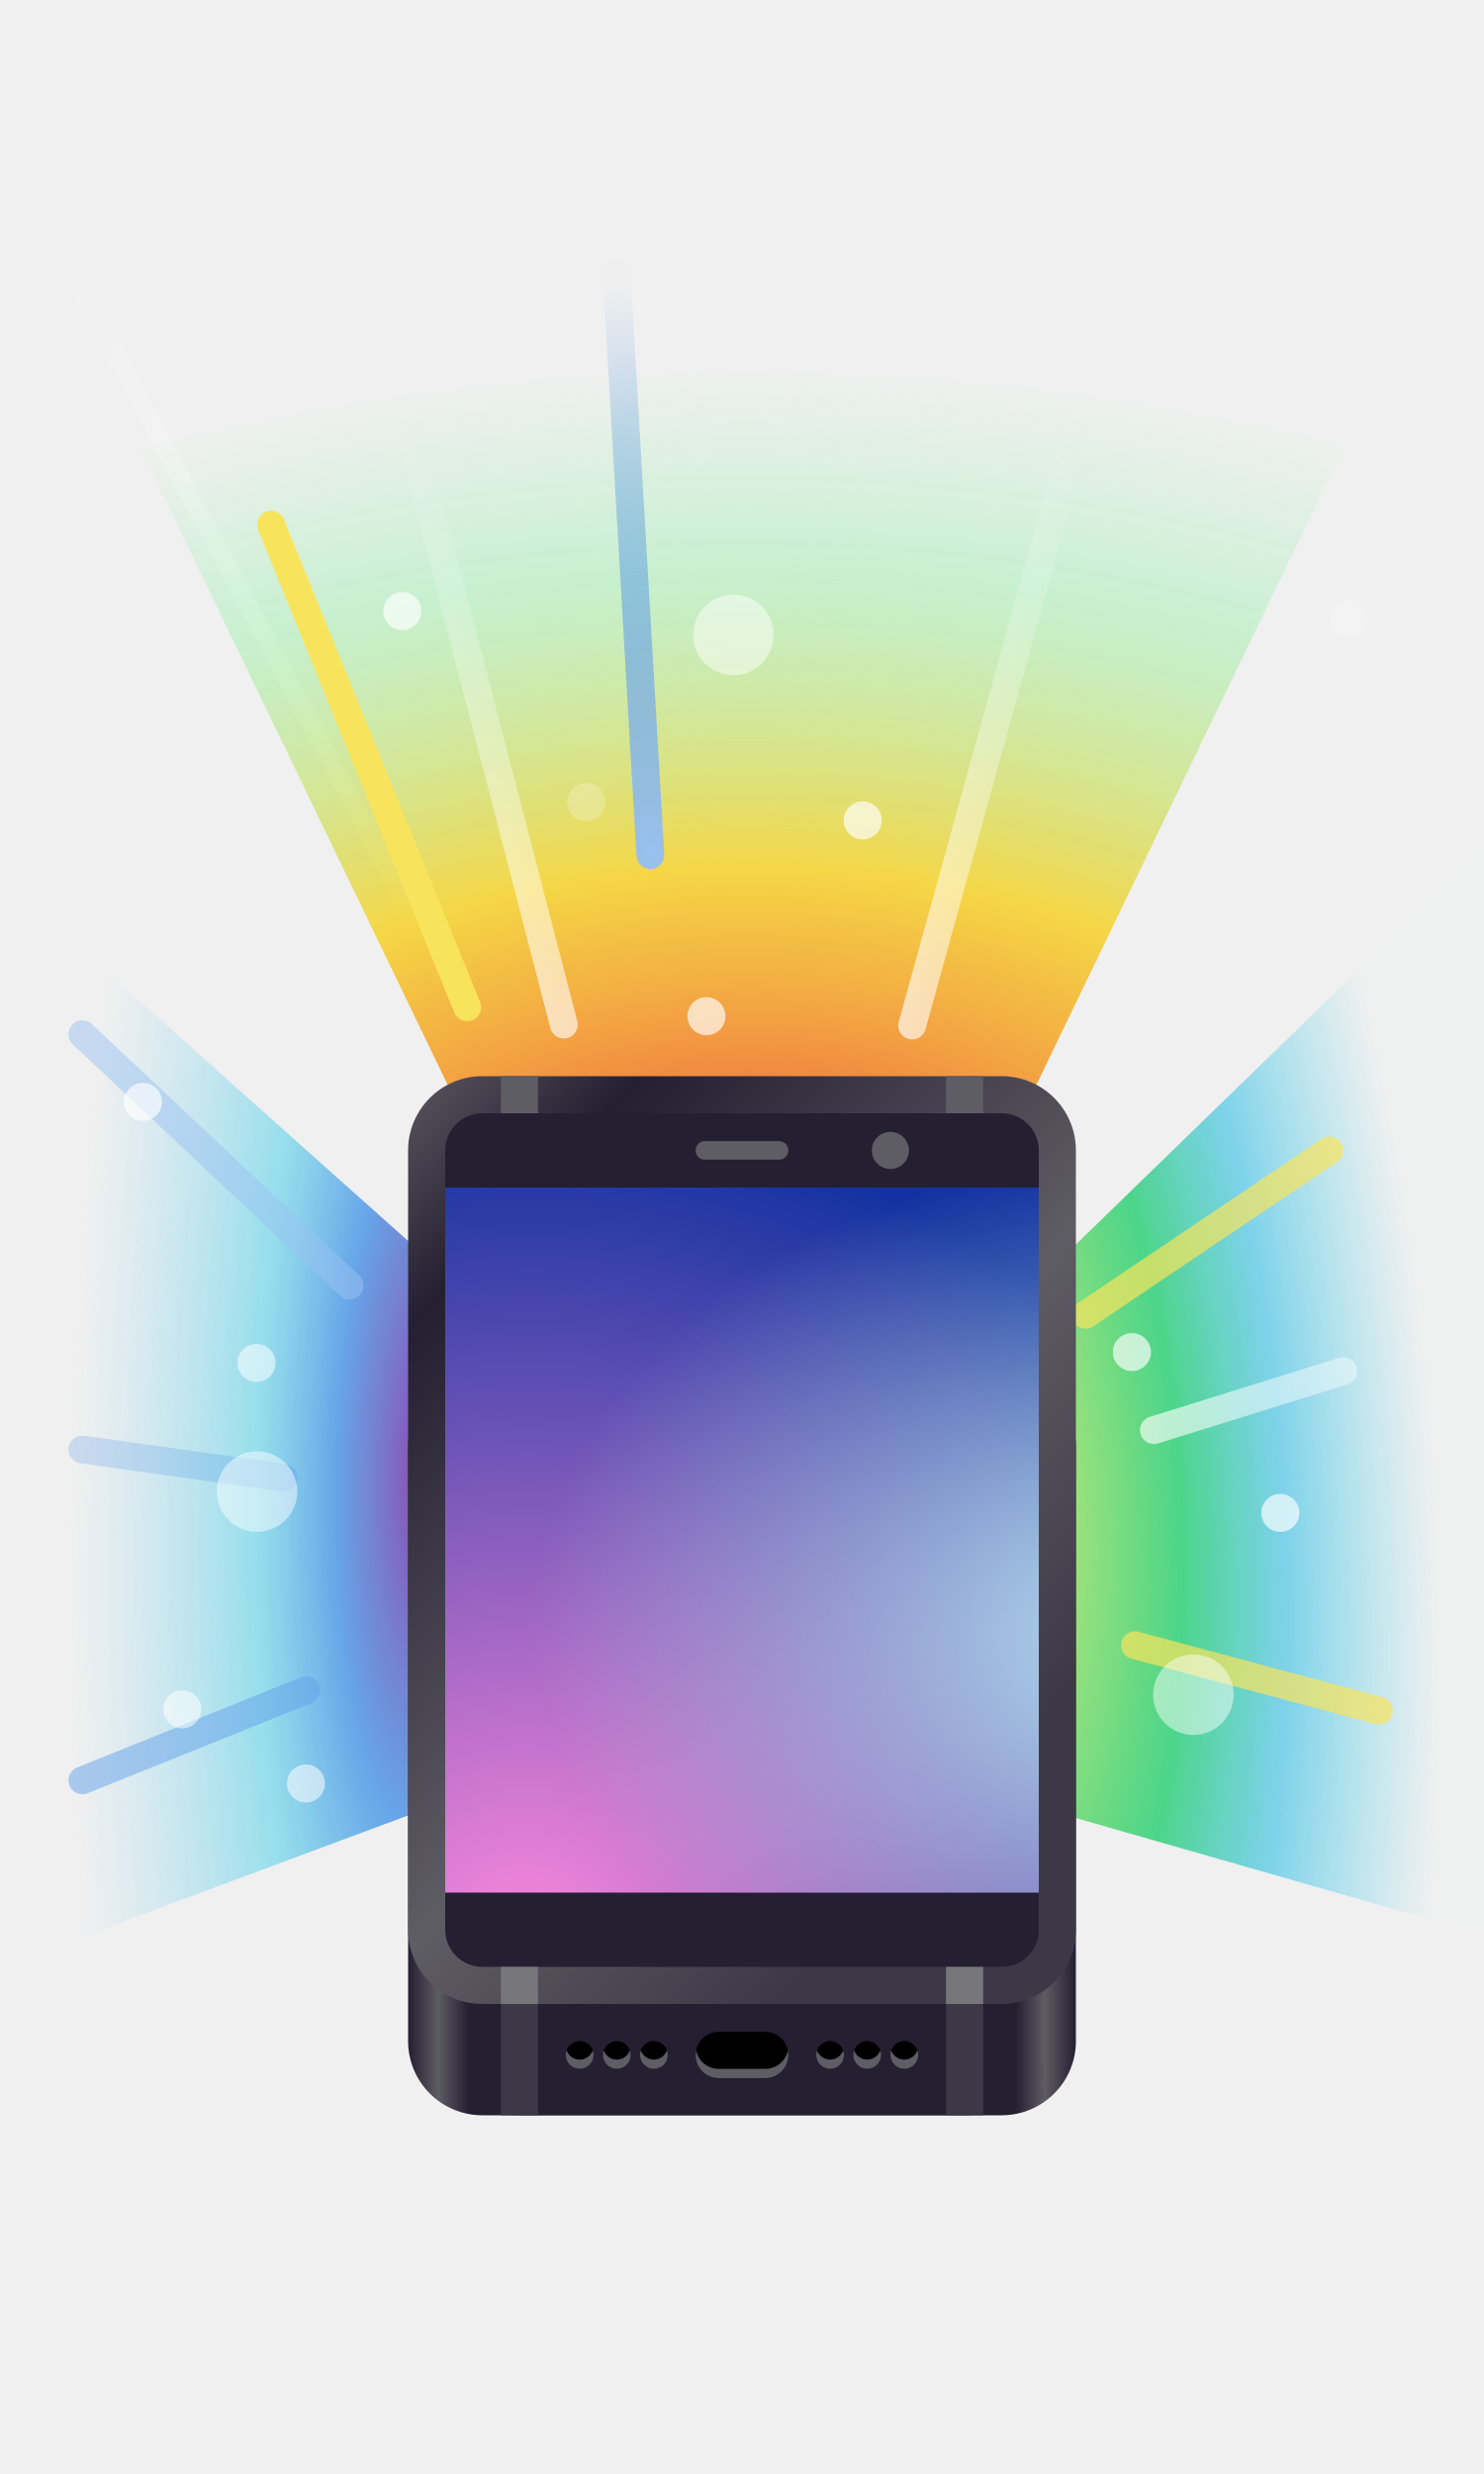
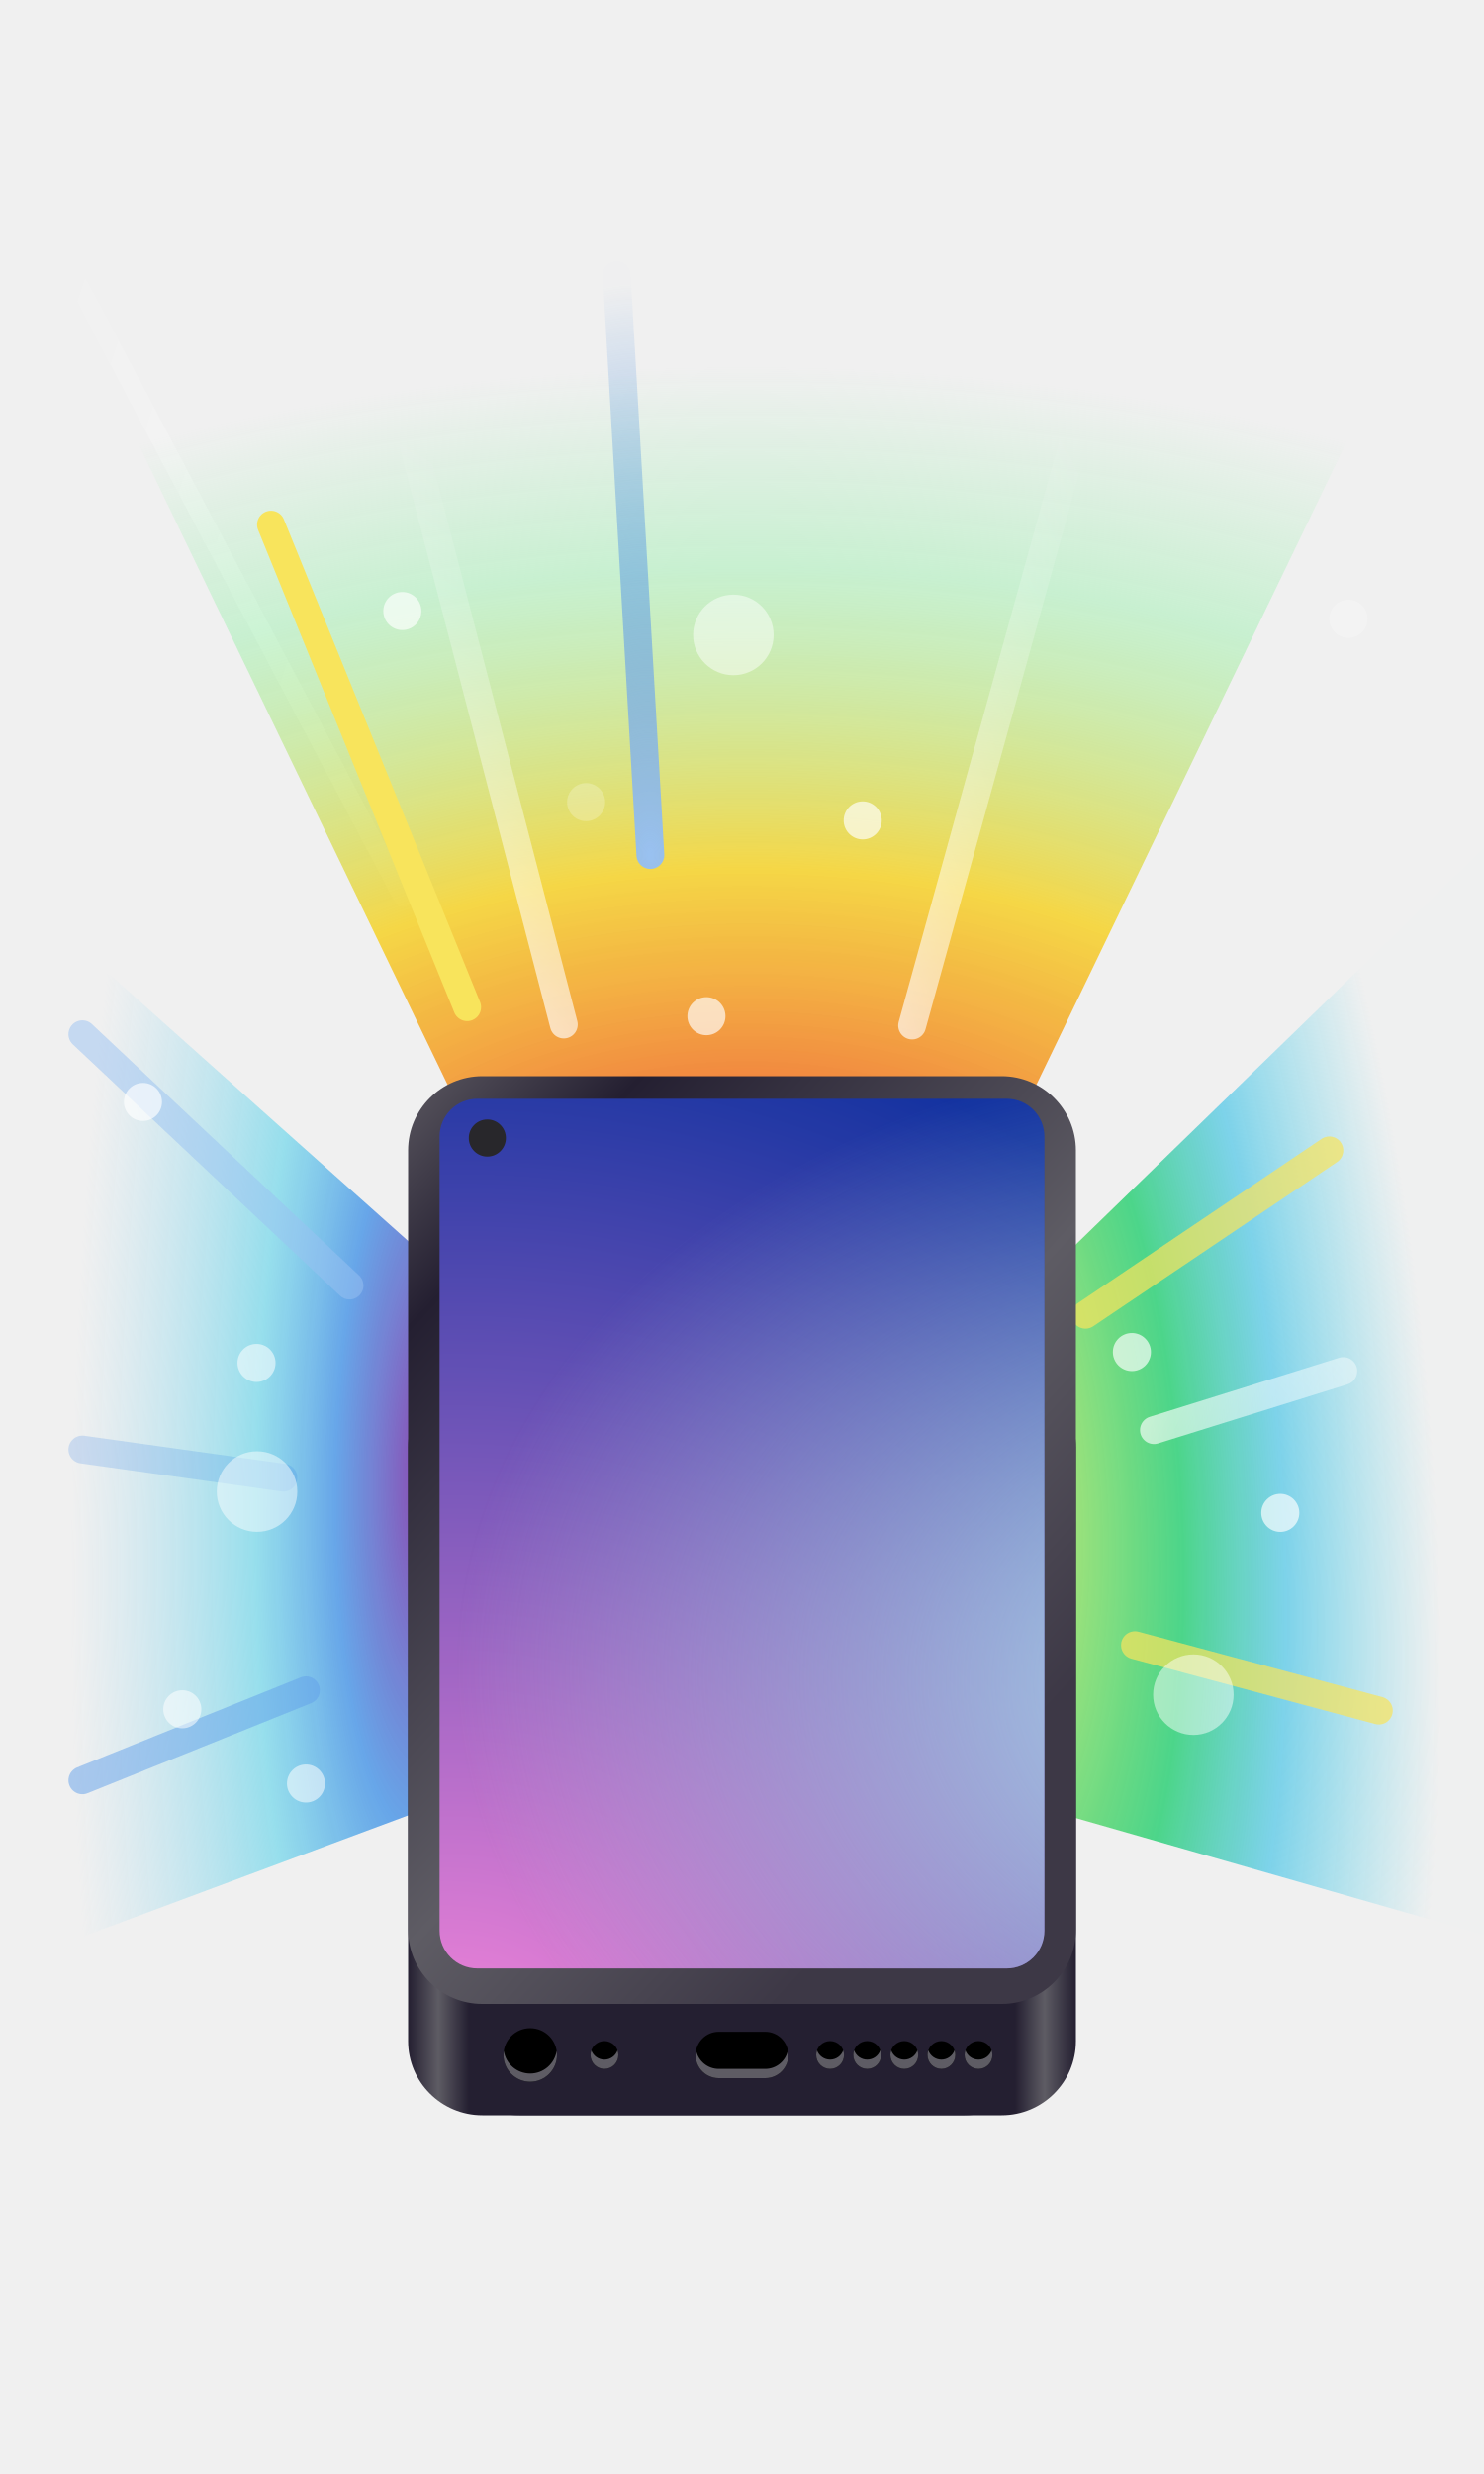
<svg xmlns="http://www.w3.org/2000/svg" xmlns:xlink="http://www.w3.org/1999/xlink" width="240" height="400" version="1.1" id="svg245">
  <defs id="defs119">
    <linearGradient id="m">
      <stop style="stop-color:#9141ac;stop-opacity:1" offset="0" id="stop2" />
      <stop style="stop-color:#4e98e7;stop-opacity:.847" offset=".266" id="stop4" />
      <stop style="stop-color:#67d5ea;stop-opacity:.654" offset=".486" id="stop6" />
      <stop style="stop-color:#99d6f1;stop-opacity:0" offset="1" id="stop8" />
    </linearGradient>
    <linearGradient id="f">
      <stop style="stop-color:#ed333b;stop-opacity:1" offset="0" id="stop11" />
      <stop style="stop-color:#f6d32d;stop-opacity:.871" offset=".45" id="stop13" />
      <stop style="stop-color:#8ff0a4;stop-opacity:.411" offset=".78" id="stop15" />
      <stop style="stop-color:#8ff0a4;stop-opacity:0" offset="1" id="stop17" />
    </linearGradient>
    <linearGradient id="l">
      <stop style="stop-color:#f9f06b;stop-opacity:1" offset="0" id="stop20" />
      <stop style="stop-color:#33d17a;stop-opacity:.867" offset=".459" id="stop22" />
      <stop style="stop-color:#4dc6e7;stop-opacity:.705" offset=".675" id="stop24" />
      <stop style="stop-color:#65d6ea;stop-opacity:.004" offset="1" id="stop26" />
    </linearGradient>
    <linearGradient id="e">
      <stop style="stop-color:#99c1f1;stop-opacity:1" offset="0" id="stop29" />
      <stop style="stop-color:#1c71d8;stop-opacity:.004" offset="1" id="stop31" />
    </linearGradient>
    <linearGradient id="d">
      <stop style="stop-color:#fff;stop-opacity:1" offset="0" id="stop34" />
      <stop style="stop-color:#fff;stop-opacity:0" offset="1" id="stop36" />
    </linearGradient>
    <linearGradient xlink:href="#a" id="y" gradientUnits="userSpaceOnUse" gradientTransform="matrix(0.17308,0,0,0.2381,-127.051,232)" x1="29.185" y1="204" x2="445.185" y2="204" />
    <linearGradient id="a">
      <stop offset="0" style="stop-color:#241f31;stop-opacity:1" id="stop40" />
      <stop style="stop-color:#5e5c64;stop-opacity:1" offset=".045" id="stop42" />
      <stop offset=".091" style="stop-color:#241f31;stop-opacity:1" id="stop44" />
      <stop style="stop-color:#241f31;stop-opacity:1" offset=".909" id="stop46" />
      <stop offset=".953" style="stop-color:#5e5c64;stop-opacity:1" id="stop48" />
      <stop offset="1" style="stop-color:#241f31;stop-opacity:1" id="stop50" />
    </linearGradient>
    <linearGradient xlink:href="#b" id="z" gradientUnits="userSpaceOnUse" gradientTransform="matrix(1.125,0,0,1,-92.84,-178.377)" x1="-45.92" y1="350.377" x2="40.074" y2="421.082" />
    <linearGradient id="b">
      <stop style="stop-color:#9a9996;stop-opacity:1" offset="0" id="stop54" />
      <stop offset=".339" style="stop-color:#241f31;stop-opacity:1" id="stop56" />
      <stop style="stop-color:#5e5c64;stop-opacity:1" offset=".72" id="stop58" />
      <stop style="stop-color:#3d3846;stop-opacity:1" offset="1" id="stop60" />
    </linearGradient>
    <linearGradient id="g">
      <stop offset="0" style="stop-color:#fd86db;stop-opacity:1" id="stop63" />
      <stop offset="1" style="stop-color:#102f9f;stop-opacity:1" id="stop65" />
    </linearGradient>
    <linearGradient id="h">
      <stop style="stop-color:#bde8f7;stop-opacity:1" offset="0" id="stop68" />
      <stop style="stop-color:#aedfde;stop-opacity:.016" offset="1" id="stop70" />
    </linearGradient>
    <linearGradient id="i">
      <stop offset="0" stop-color="#fff" id="stop73" />
      <stop offset=".519" stop-color="#fff" id="stop75" />
      <stop offset=".734" stop-color="#cfcfcf" id="stop77" />
      <stop offset="1" stop-color="#dcdcdc" id="stop79" />
    </linearGradient>
    <linearGradient id="j">
      <stop offset="0" stop-color="#ed686f" id="stop82" />
      <stop offset=".865" stop-color="#a51d2d" id="stop84" />
      <stop offset="1" stop-color="#e01b24" id="stop86" />
    </linearGradient>
    <linearGradient id="k">
      <stop offset="0" stop-color="#ed686f" id="stop89" />
      <stop offset=".911" stop-color="#a51d2d" id="stop91" />
      <stop offset="1" stop-color="#e01b24" id="stop93" />
    </linearGradient>
    <linearGradient id="c">
      <stop offset="0" stop-color="#051224" style="stop-color:#98c1f1;stop-opacity:0" id="stop96" />
      <stop offset="1" stop-color="#3584e4" id="stop98" />
    </linearGradient>
    <linearGradient xlink:href="#c" id="r" x1="144" y1="400" x2="144" y2="252" gradientUnits="userSpaceOnUse" gradientTransform="translate(0 12)" />
    <radialGradient xlink:href="#d" id="n" gradientUnits="userSpaceOnUse" gradientTransform="matrix(1.59329,0,0,3.8782,-291.688,-479.075)" cx="234.336" cy="170.045" fx="234.336" fy="170.045" r="57.233" />
    <radialGradient xlink:href="#d" id="C" gradientUnits="userSpaceOnUse" gradientTransform="matrix(-1.52227,0.47038,1.14495,3.70534,297.778,-571.887)" cx="247.734" cy="167.441" fx="247.734" fy="167.441" r="57.233" />
    <radialGradient xlink:href="#e" id="E" gradientUnits="userSpaceOnUse" gradientTransform="matrix(3.42893,-0.17477,0.21267,6.28193,-936.352,-788.97)" cx="294.088" cy="155.782" fx="294.088" fy="155.782" r="14.686" />
    <radialGradient xlink:href="#f" id="x" gradientUnits="userSpaceOnUse" gradientTransform="matrix(1.6451,0,0,0.99055,-340.406,12.693)" cx="280.333" cy="196.053" fx="280.333" fy="196.053" r="149.065" />
    <radialGradient xlink:href="#d" id="D" gradientUnits="userSpaceOnUse" gradientTransform="matrix(-1.08313,1.1685,2.84422,2.63645,-147.536,-548.35)" cx="247.734" cy="167.441" fx="247.734" fy="167.441" r="57.233" />
-     <radialGradient xlink:href="#g" id="A" cx="-109.966" cy="257.528" fx="-109.966" fy="257.528" r="32" gradientTransform="matrix(2.7346,-0.76564,0.74798,2.67152,154.928,-488.676)" gradientUnits="userSpaceOnUse" />
-     <radialGradient xlink:href="#h" id="B" gradientUnits="userSpaceOnUse" gradientTransform="matrix(0.76084,-0.89505,1.23847,0.59313,70.041,-95.421)" cx="-256.614" cy="195.926" fx="-256.614" fy="195.926" r="48" />
+     <radialGradient xlink:href="#g" id="A" cx="-109.966" cy="257.528" fx="-109.966" fy="257.528" r="32" gradientTransform="matrix(4.1019,-1.14846,1.12197,4.00728,246.642,-864.014)" gradientUnits="userSpaceOnUse" />
+     <radialGradient xlink:href="#h" id="B" gradientUnits="userSpaceOnUse" gradientTransform="matrix(1.14126,-1.342575,1.857705,0.889695,119.3115,-274.1315)" cx="-256.614" cy="195.926" fx="-256.614" fy="195.926" r="48" />
    <radialGradient r="33.5" fy="48.406" fx="79.091" cy="48.406" cx="79.091" gradientTransform="matrix(.00476 1.62228 -1.43419 .00422 141.702 -82.047)" gradientUnits="userSpaceOnUse" id="t" xlink:href="#i" />
    <radialGradient r="12" fy="54.102" fx="71.474" cy="54.102" cx="71.474" gradientTransform="matrix(4.50607 0 0 4.76661 -259.306 -59.706)" gradientUnits="userSpaceOnUse" id="u" xlink:href="#j" />
    <radialGradient r="14.583" fy="49.777" fx="40.152" cy="49.777" cx="40.152" gradientTransform="matrix(.87016 4.27869 -2.56693 .52204 148.394 -163.306)" gradientUnits="userSpaceOnUse" id="v" xlink:href="#k" />
    <radialGradient r="14.583" fy="49.777" fx="40.152" cy="49.777" cx="40.152" gradientTransform="matrix(.87016 4.27869 -2.56693 .52204 148.394 -163.306)" gradientUnits="userSpaceOnUse" id="w" xlink:href="#k" />
    <radialGradient xlink:href="#l" id="p" gradientUnits="userSpaceOnUse" gradientTransform="matrix(-0.0842,-1.32513,-0.51016,0.03241,273.86,559.626)" cx="243.967" cy="174.783" fx="243.967" fy="174.783" r="149.065" />
    <radialGradient xlink:href="#d" id="q" gradientUnits="userSpaceOnUse" gradientTransform="matrix(-1.81984,-0.79736,-1.93348,4.4465,936.828,-345.998)" cx="247.734" cy="167.441" fx="247.734" fy="167.441" r="57.233" />
    <radialGradient xlink:href="#m" id="o" gradientUnits="userSpaceOnUse" gradientTransform="matrix(0.38878,0.00949,-0.03676,1.50675,-8.672,-22.73)" cx="231.173" cy="171.146" fx="231.173" fy="171.146" r="149.065" />
    <clipPath id="s" clipPathUnits="userSpaceOnUse">
      <path d="M65 177c-18.502 0-33.5 14.998-33.5 33.5.008 7.371 4.131 15.807 11.388 23.526l12.617 13.171H75.02l12.137-13.245c6.636-7.059 11.33-16.117 11.344-23.452 0-18.502-14.998-33.5-33.5-33.5z" style="marker:none" fill="#fff" stroke-width="2" id="path116" />
    </clipPath>
    <clipPath clipPathUnits="userSpaceOnUse" id="clipPath1145-7">
      <path id="path1147-3" style="display:inline;fill:url(#linearGradient1149);fill-opacity:1;stroke:none;stroke-width:2.589;stroke-linecap:round;stroke-opacity:1;stop-color:#000000" d="m 704.278,841.11 c 0,69.083 -53.578,165.635 -53.578,165.635 0,0 -53.578,-96.393 -53.578,-165.635 0,-29.59 23.988,-53.578 53.578,-53.578 29.59,0 53.578,23.988 53.578,53.578 z" />
    </clipPath>
    <clipPath clipPathUnits="userSpaceOnUse" id="clipPath1145-7-3">
      <path id="path1147-3-6" style="display:inline;fill:url(#linearGradient1149);fill-opacity:1;stroke:none;stroke-width:2.589;stroke-linecap:round;stroke-opacity:1;stop-color:#000000" d="m 704.278,841.11 c 0,69.083 -53.578,165.635 -53.578,165.635 0,0 -53.578,-96.393 -53.578,-165.635 0,-29.59 23.988,-53.578 53.578,-53.578 29.59,0 53.578,23.988 53.578,53.578 z" />
    </clipPath>
+     <radialGradient xlink:href="#g" id="A-1" cx="-109.966" cy="257.528" fx="-109.966" fy="257.528" r="32" gradientTransform="matrix(5.452129,-1.526501,1.491291,5.326363,288.1566,-1220.048)" gradientUnits="userSpaceOnUse" />
+     <radialGradient xlink:href="#h" id="B-4" gradientUnits="userSpaceOnUse" gradientTransform="matrix(1.51693,-1.784513,2.469209,1.182557,118.9125,-435.9928)" cx="-256.614" cy="195.926" fx="-256.614" fy="195.926" r="48" />
+     <radialGradient xlink:href="#g" id="A-1-2" cx="-109.966" cy="257.528" fx="-109.966" fy="257.528" r="32" gradientTransform="matrix(3.634753,-1.017667,0.9941939,3.550909,24.83257,-758.954)" gradientUnits="userSpaceOnUse" />
+     <radialGradient xlink:href="#h" id="B-4-7" gradientUnits="userSpaceOnUse" gradientTransform="matrix(1.011287,-1.189675,1.646139,0.7883716,-87.99684,-236.2506)" cx="-256.614" cy="195.926" fx="-256.614" fy="195.926" r="48" />
  </defs>
  <path style="opacity:0.88;fill:none;stroke:url(#n);stroke-width:3;stroke-linecap:round;stroke-linejoin:miter;stroke-opacity:1" d="M 65.176,145.144 11.597,43.919" id="path121" />
  <g transform="translate(-5.26,-0.146)" style="display:inline" id="g135">
    <path style="fill:url(#o);fill-opacity:1;stroke:none;stroke-width:0.75px;stroke-linecap:butt;stroke-linejoin:miter;stroke-opacity:1" d="m 77.26,206.147 0.12,85.242 -104.12,38.758 -8,-224 z" id="path123" />
    <path style="font-variation-settings:normal;vector-effect:none;fill:none;fill-opacity:1;stroke:#99c1f1;stroke-width:4.5;stroke-linecap:round;stroke-linejoin:miter;stroke-miterlimit:4;stroke-dasharray:none;stroke-dashoffset:0;stroke-opacity:1;stop-color:#000000;opacity:0.5" d="M 61.788,207.993 18.583,167.366" id="path125" />
    <path style="font-variation-settings:normal;opacity:0.2;vector-effect:none;fill:none;fill-opacity:1;stroke:#3584e4;stroke-width:4.5;stroke-linecap:round;stroke-linejoin:miter;stroke-miterlimit:4;stroke-dasharray:none;stroke-dashoffset:0;stroke-opacity:1;stop-color:#000000" d="M 51.09,239.053 18.583,234.508" id="path127" />
    <circle style="fill:#ffffff;fill-opacity:0.477;stroke:none;stroke-width:1.5;stroke-opacity:1;stop-color:#000000" cx="46.83" cy="241.303" r="6.511" id="circle129" />
    <circle style="fill:#ffffff;fill-opacity:0.541;stroke:none;stroke-width:1.5;stroke-opacity:1;stop-color:#000000" cx="46.746" cy="220.508" r="3.077" id="circle131" />
    <circle style="fill:#ffffff;fill-opacity:0.658;stroke:none;stroke-width:1.5;stroke-opacity:1;stop-color:#000000" cx="28.382" cy="178.308" r="3.077" id="circle133" />
    <path style="font-variation-settings:normal;vector-effect:none;fill:none;fill-opacity:1;stroke:#62a0ea;stroke-width:4.5;stroke-linecap:round;stroke-linejoin:miter;stroke-miterlimit:4;stroke-dasharray:none;stroke-dashoffset:0;stroke-opacity:1;stop-color:#000000;opacity:0.5" d="M 54.746,273.431 18.583,287.993" id="path2489" />
    <circle style="fill:#ffffff;fill-opacity:0.541;stroke:none;stroke-width:1.5;stroke-opacity:1;stop-color:#000000" cx="34.746" cy="276.508" r="3.077" id="circle2491" />
    <circle style="fill:#ffffff;fill-opacity:0.541;stroke:none;stroke-width:1.5;stroke-opacity:1;stop-color:#000000" cx="54.746" cy="288.508" r="3.077" id="circle2493" />
  </g>
  <g transform="translate(-8.198,0.828)" style="display:inline" id="g149">
    <path style="fill:url(#p);fill-opacity:1;stroke:none;stroke-width:0.75px;stroke-linecap:butt;stroke-linejoin:miter;stroke-opacity:1" d="m 176.258,206.147 -0.12,85.242 104.06,29.783 v -216 z" id="path137" />
    <circle style="fill:#ffffff;fill-opacity:0.227;stroke:none;stroke-width:1.5;stroke-opacity:1;stop-color:#000000" cx="226.271" cy="99.225" r="3.077" id="circle139" />
    <path style="font-variation-settings:normal;opacity:0.7;vector-effect:none;fill:none;fill-opacity:1;stroke:#f8e45c;stroke-width:4.5;stroke-linecap:round;stroke-linejoin:miter;stroke-miterlimit:4;stroke-dasharray:none;stroke-dashoffset:0;stroke-opacity:1;stop-color:#000000" d="m 183.75,211.743 39.444,-26.571" id="path141" />
    <path style="fill:none;stroke:url(#q);stroke-width:4.5;stroke-linecap:round;stroke-linejoin:miter;stroke-opacity:1" d="m 194.82,230.398 30.624,-9.548" id="path143" />
    <circle style="fill:#ffffff;fill-opacity:0.658;stroke:none;stroke-width:1.5;stroke-opacity:1;stop-color:#000000" cx="191.254" cy="217.773" r="3.077" id="circle145" />
    <circle style="fill:#ffffff;fill-opacity:0.658;stroke:none;stroke-width:1.5;stroke-opacity:1;stop-color:#000000" cx="215.254" cy="243.773" r="3.077" id="circle147" />
    <path style="font-variation-settings:normal;opacity:0.7;vector-effect:none;fill:none;fill-opacity:1;stroke:#f8e45c;stroke-width:4.5;stroke-linecap:round;stroke-linejoin:miter;stroke-miterlimit:4;stroke-dasharray:none;stroke-dashoffset:0;stroke-opacity:1;stop-color:#000000" d="m 191.75,265.172 39.444,10.571" id="path2495" />
  </g>
  <circle style="display:inline;fill:#ffffff;fill-opacity:0.477;stroke:none;stroke-width:1.5;stroke-opacity:1;stop-color:#000000" cx="193" cy="274" r="6.511" id="circle129-3" />
  <path style="fill:url(#x);fill-opacity:1;stroke:none;stroke-width:0.75px;stroke-linecap:butt;stroke-linejoin:miter;stroke-opacity:1" d="M 162,187 H 78 L 8,42 h 224 z" id="path169" />
  <g style="display:inline;enable-background:new" id="g225" transform="translate(0,20)">
    <g transform="matrix(1.5,0,0,1.5,249,-116)" style="display:inline;enable-background:new" id="g219">
      <rect style="display:inline;fill:#464153;fill-opacity:1;stroke:none;stroke-width:0.25;stroke-linecap:butt;stroke-linejoin:miter;stroke-miterlimit:4;stroke-dasharray:none;stroke-dashoffset:0;stroke-opacity:1;marker:none;marker-start:none;marker-mid:none;marker-end:none;paint-order:normal;enable-background:new" width="64" height="38" x="-118" y="254" rx="8" ry="8" id="rect171" />
      <rect ry="8" rx="8" y="212" x="-122" height="80" width="72" style="display:inline;fill:url(#y);fill-opacity:1;stroke:none;stroke-width:0.25;stroke-linecap:butt;stroke-linejoin:miter;stroke-miterlimit:4;stroke-dasharray:none;stroke-dashoffset:0;stroke-opacity:1;marker:none;marker-start:none;marker-mid:none;marker-end:none;paint-order:normal;enable-background:new" id="rect173" />
      <rect style="display:inline;fill:url(#z);fill-opacity:1;stroke:none;stroke-width:0.25;stroke-linecap:butt;stroke-linejoin:miter;stroke-miterlimit:4;stroke-dasharray:none;stroke-dashoffset:0;stroke-opacity:1;marker:none;marker-start:none;marker-mid:none;marker-end:none;paint-order:normal;enable-background:new" width="72" height="100" x="-122" y="180" rx="8" ry="8" id="rect175" />
-       <rect ry="4" rx="4" y="184" x="-118" height="92" width="64" style="display:inline;fill:#241f31;fill-opacity:1;stroke:none;stroke-width:0.25;stroke-linecap:butt;stroke-linejoin:miter;stroke-miterlimit:4;stroke-dasharray:none;stroke-dashoffset:0;stroke-opacity:1;marker:none;marker-start:none;marker-mid:none;marker-end:none;paint-order:normal;enable-background:new" id="rect177" />
-       <circle r="2" cy="188" cx="-70" style="display:inline;fill:#5e5c64;fill-opacity:1;stroke:none;stroke-linecap:round;stroke-linejoin:round;enable-background:new" id="circle179" />
-       <rect ry="1" rx="1" y="187" x="-91" height="2" width="10" style="display:inline;fill:#5e5c64;fill-opacity:1;stroke:none;stroke-width:1;stroke-linecap:round;stroke-linejoin:round;enable-background:new" id="rect181" />
-       <g style="display:inline;stroke-width:0.707;enable-background:new" id="g189">
-         <path style="opacity:1;fill:#5e5c64;fill-opacity:1;stroke:none;stroke-width:0.707;stroke-linecap:round;stroke-linejoin:round" d="m 46,180 h 2 v 4 h -2 z" transform="matrix(2,0,0,1,-204,0)" id="path183" />
-         <path style="opacity:1;fill:#77767b;fill-opacity:1;stroke:none;stroke-width:0.707;stroke-linecap:round;stroke-linejoin:round" d="m 46,276 h 2 v 4 h -2 z" transform="matrix(2,0,0,1,-204,0)" id="path185" />
-         <path style="opacity:1;fill:#3d3846;fill-opacity:1;stroke:none;stroke-width:0.707;stroke-linecap:round;stroke-linejoin:round" transform="matrix(2,0,0,-1,-204,0)" d="m 46,-292 h 2 v 12 h -2 z" id="path187" />
+       <g id="g9288" transform="matrix(1.018926,0,0,1.018926,3.040584,18.47334)">
+         <path id="path221" style="display:inline;fill:url(#A-1-2);fill-opacity:1;stroke:none;stroke-width:0.332;stroke-linecap:butt;stroke-linejoin:miter;stroke-miterlimit:4;stroke-dasharray:none;stroke-dashoffset:0;stroke-opacity:1;marker:none;marker-start:none;marker-mid:none;marker-end:none;paint-order:normal;enable-background:new" d="m -115.387,160.915 c -2.216,0 -4,1.784 -4,4 v 84 c 0,2.216 1.784,4 4,4 h 56 c 2.216,0 4,-1.784 4,-4 v -84 c 0,-2.216 -1.784,-4 -4,-4 z" />
+         <path id="path223" style="display:inline;fill:url(#B-4-7);fill-opacity:1;stroke:none;stroke-width:0.332;stroke-linecap:butt;stroke-linejoin:miter;stroke-miterlimit:4;stroke-dasharray:none;stroke-dashoffset:0;stroke-opacity:1;marker:none;marker-start:none;marker-mid:none;marker-end:none;paint-order:normal;enable-background:new" d="m -115.387,160.915 c -2.216,0 -4,1.784 -4,4 v 84 c 0,2.216 1.784,4 4,4 h 56 c 2.216,0 4,-1.784 4,-4 v -84 c 0,-2.216 -1.784,-4 -4,-4 z" />
      </g>
-       <g style="display:inline;stroke-width:0.707;enable-background:new" id="g197">
-         <path style="opacity:1;fill:#5e5c64;fill-opacity:1;stroke:none;stroke-width:0.707;stroke-linecap:round;stroke-linejoin:round" d="m 80,180 h 2 v 4 h -2 z" transform="matrix(2,0,0,1,-224,0)" id="path191" />
-         <path style="opacity:1;fill:#77767b;fill-opacity:1;stroke:none;stroke-width:0.707;stroke-linecap:round;stroke-linejoin:round" d="m 80,276 h 2 v 4 h -2 z" transform="matrix(2,0,0,1,-224,0)" id="path193" />
-         <path transform="matrix(2,0,0,-1,-224,0)" style="opacity:1;fill:#3d3846;fill-opacity:1;stroke:none;stroke-width:0.707;stroke-linecap:round;stroke-linejoin:round" d="m 80,-292 h 2 v 12 h -2 z" id="path195" />
-       </g>
+       <circle r="2" cy="186.667" cx="-113.458" style="display:inline;fill:#28272b;fill-opacity:1;stroke:none;stroke-linecap:round;stroke-linejoin:round;enable-background:new" id="circle179" />
      <rect style="display:inline;fill:#000000;fill-opacity:1;stroke:none;stroke-width:1;stroke-linecap:round;stroke-linejoin:round;enable-background:new" width="10" height="5" x="-91" y="283" rx="2.5" ry="2.5" id="rect199" />
      <path d="m -90.95,285 a 2.495,2.495 0 0 0 2.45,3 h 5 a 2.495,2.495 0 0 0 2.45,-3 2.492,2.492 0 0 1 -2.45,2 h -5 a 2.492,2.492 0 0 1 -2.45,-2 z" style="display:inline;fill:#5e5c64;fill-opacity:1;stroke:none;stroke-width:1;stroke-linecap:round;stroke-linejoin:round;enable-background:new" id="path201" />
      <g style="display:inline;enable-background:new" id="g217">
-         <path style="display:inline;fill:#000000;fill-opacity:1;stroke:none;stroke-width:1;stroke-linecap:round;stroke-linejoin:round;enable-background:new" d="m 54.5,127.5 a 1.5,1.5 0 0 0 -1.5,1.5 1.5,1.5 0 0 0 1.5,1.5 1.5,1.5 0 0 0 1.5,-1.5 1.5,1.5 0 0 0 -1.5,-1.5 z m 4,0 a 1.5,1.5 0 0 0 -1.5,1.5 1.5,1.5 0 0 0 1.5,1.5 1.5,1.5 0 0 0 1.5,-1.5 1.5,1.5 0 0 0 -1.5,-1.5 z m 4,0 a 1.5,1.5 0 0 0 -1.5,1.5 1.5,1.5 0 0 0 1.5,1.5 1.5,1.5 0 0 0 1.5,-1.5 1.5,1.5 0 0 0 -1.5,-1.5 z" transform="translate(-158,156.5)" id="path203" />
+         <path style="display:inline;fill:#000000;fill-opacity:1;stroke:none;stroke-width:1;stroke-linecap:round;stroke-linejoin:round;enable-background:new" d="m -100.833,284 c -0.828,0 -1.5,0.672 -1.5,1.5 0,0.828 0.672,1.5 1.5,1.5 0.828,0 1.5,-0.672 1.5,-1.5 0,-0.828 -0.672,-1.5 -1.5,-1.5 z" id="path203" />
        <g transform="translate(-123,0.5)" id="g211">
          <circle r="1.5" cy="285" cx="46.5" style="display:inline;fill:#000000;fill-opacity:1;stroke:none;stroke-width:1;stroke-linecap:round;stroke-linejoin:round;enable-background:new" id="circle205" />
          <circle style="display:inline;fill:#000000;fill-opacity:1;stroke:none;stroke-width:1;stroke-linecap:round;stroke-linejoin:round;enable-background:new" cx="50.5" cy="285" r="1.5" id="circle207" />
          <circle r="1.5" cy="285" cx="54.5" style="display:inline;fill:#000000;fill-opacity:1;stroke:none;stroke-width:1;stroke-linecap:round;stroke-linejoin:round;enable-background:new" id="circle209" />
        </g>
-         <path style="display:inline;fill:#5e5c64;fill-opacity:1;stroke:none;stroke-width:1;stroke-linecap:round;stroke-linejoin:round;enable-background:new" d="M 55.914,128.498 A 1.5,1.5 0 0 1 54.5,129.5 1.5,1.5 0 0 1 53.086,128.502 1.5,1.5 0 0 0 53,129 a 1.5,1.5 0 0 0 1.5,1.5 1.5,1.5 0 0 0 1.5,-1.5 1.5,1.5 0 0 0 -0.086,-0.502 z m 4,0 A 1.5,1.5 0 0 1 58.5,129.5 1.5,1.5 0 0 1 57.086,128.502 1.5,1.5 0 0 0 57,129 a 1.5,1.5 0 0 0 1.5,1.5 1.5,1.5 0 0 0 1.5,-1.5 1.5,1.5 0 0 0 -0.086,-0.502 z m 4,0 A 1.5,1.5 0 0 1 62.5,129.5 1.5,1.5 0 0 1 61.086,128.502 1.5,1.5 0 0 0 61,129 a 1.5,1.5 0 0 0 1.5,1.5 1.5,1.5 0 0 0 1.5,-1.5 1.5,1.5 0 0 0 -0.086,-0.502 z" transform="translate(-158,156.5)" id="path213" />
-         <path d="M 74.914,284.498 A 1.5,1.5 0 0 1 73.5,285.5 1.5,1.5 0 0 1 72.086,284.502 1.5,1.5 0 0 0 72,285 a 1.5,1.5 0 0 0 1.5,1.5 1.5,1.5 0 0 0 1.5,-1.5 1.5,1.5 0 0 0 -0.086,-0.502 z m 4,0 A 1.5,1.5 0 0 1 77.5,285.5 1.5,1.5 0 0 1 76.086,284.502 1.5,1.5 0 0 0 76,285 a 1.5,1.5 0 0 0 1.5,1.5 1.5,1.5 0 0 0 1.5,-1.5 1.5,1.5 0 0 0 -0.086,-0.502 z m 4,0 A 1.5,1.5 0 0 1 81.5,285.5 1.5,1.5 0 0 1 80.086,284.502 1.5,1.5 0 0 0 80,285 a 1.5,1.5 0 0 0 1.5,1.5 1.5,1.5 0 0 0 1.5,-1.5 1.5,1.5 0 0 0 -0.086,-0.502 z" style="display:inline;fill:#5e5c64;fill-opacity:1;stroke:none;stroke-width:1;stroke-linecap:round;stroke-linejoin:round;enable-background:new" transform="translate(-150,0.5)" id="path215" />
+         <path style="display:inline;fill:#5e5c64;fill-opacity:1;stroke:none;stroke-width:1;stroke-linecap:round;stroke-linejoin:round;enable-background:new" d="m -99.419,284.998 c -0.211,0.6 -0.778,1.002 -1.414,1.002 -0.635,2.1e-4 -1.201,-0.4 -1.414,-0.998 -0.057,0.16 -0.086,0.328 -0.086,0.498 0,0.828 0.672,1.5 1.5,1.5 0.828,0 1.5,-0.672 1.5,-1.5 1.59e-4,-0.171 -0.029,-0.341 -0.086,-0.502 z" id="path213" />
+         <path d="M -75.086,284.998 A 1.5,1.5 0 0 1 -76.5,286 1.5,1.5 0 0 1 -77.914,285.002 1.5,1.5 0 0 0 -78,285.5 a 1.5,1.5 0 0 0 1.5,1.5 1.5,1.5 0 0 0 1.5,-1.5 1.5,1.5 0 0 0 -0.086,-0.502 z m 4,0 A 1.5,1.5 0 0 1 -72.5,286 1.5,1.5 0 0 1 -73.914,285.002 1.5,1.5 0 0 0 -74,285.5 a 1.5,1.5 0 0 0 1.5,1.5 1.5,1.5 0 0 0 1.5,-1.5 1.5,1.5 0 0 0 -0.086,-0.502 z m 4,0 A 1.5,1.5 0 0 1 -68.5,286 1.5,1.5 0 0 1 -69.914,285.002 1.5,1.5 0 0 0 -70,285.5 a 1.5,1.5 0 0 0 1.5,1.5 1.5,1.5 0 0 0 1.5,-1.5 1.5,1.5 0 0 0 -0.086,-0.502 z" style="display:inline;fill:#5e5c64;fill-opacity:1;stroke:none;stroke-width:1;stroke-linecap:round;stroke-linejoin:round;enable-background:new" id="path215" />
+         <g transform="translate(-115,0.5)" id="g2051">
+           <circle style="display:inline;fill:#000000;fill-opacity:1;stroke:none;stroke-width:1;stroke-linecap:round;stroke-linejoin:round;enable-background:new" cx="50.5" cy="285" r="1.5" id="circle2047" />
+           <circle r="1.5" cy="285" cx="54.5" style="display:inline;fill:#000000;fill-opacity:1;stroke:none;stroke-width:1;stroke-linecap:round;stroke-linejoin:round;enable-background:new" id="circle2049" />
+         </g>
+         <path d="m -63.086,284.998 c -0.211,0.6 -0.778,1.002 -1.414,1.002 -0.635,2.1e-4 -1.201,-0.4 -1.414,-0.998 -0.057,0.16 -0.086,0.328 -0.086,0.498 0,0.828 0.672,1.5 1.5,1.5 0.828,0 1.5,-0.672 1.5,-1.5 1.59e-4,-0.171 -0.029,-0.341 -0.086,-0.502 z m 4,0 c -0.211,0.6 -0.778,1.002 -1.414,1.002 -0.635,2.1e-4 -1.201,-0.4 -1.414,-0.998 -0.057,0.16 -0.086,0.328 -0.086,0.498 0,0.828 0.672,1.5 1.5,1.5 0.828,0 1.5,-0.672 1.5,-1.5 1.59e-4,-0.171 -0.029,-0.341 -0.086,-0.502 z" style="display:inline;fill:#5e5c64;fill-opacity:1;stroke:none;stroke-width:1;stroke-linecap:round;stroke-linejoin:round;enable-background:new" id="path2053" />
+         <path style="display:inline;fill:#000000;fill-opacity:1;stroke:none;stroke-width:1.923;stroke-linecap:round;stroke-linejoin:round;enable-background:new" d="m -108.833,282.615 c -1.593,0 -2.885,1.291 -2.885,2.885 0,1.593 1.291,2.885 2.885,2.885 1.593,0 2.885,-1.291 2.885,-2.885 0,-1.593 -1.291,-2.885 -2.885,-2.885 z" id="path2274" />
+         <path id="path2786" style="display:inline;fill:#5e5c64;fill-opacity:1;stroke:none;stroke-width:1.923;stroke-linecap:round;stroke-linejoin:round;enable-background:new" d="m -111.685,285.057 c -0.022,0.144 -0.033,0.292 -0.033,0.443 0,1.593 1.291,2.884 2.884,2.884 1.593,0 2.884,-1.291 2.884,-2.884 0,-0.151 -0.01,-0.298 -0.033,-0.443 -0.213,1.383 -1.409,2.443 -2.852,2.443 -1.443,0 -2.639,-1.059 -2.852,-2.443 z" />
      </g>
    </g>
-     <path style="display:inline;fill:url(#A);fill-opacity:1;stroke:none;stroke-width:0.25;stroke-linecap:butt;stroke-linejoin:miter;stroke-miterlimit:4;stroke-dasharray:none;stroke-dashoffset:0;stroke-opacity:1;marker:none;marker-start:none;marker-mid:none;marker-end:none;paint-order:normal;enable-background:new" d="m 38.5,202 h 64 v 76 h -64 z" transform="matrix(1.5,0,0,1.5,14.25,-131)" id="path221" />
-     <path style="display:inline;fill:url(#B);fill-opacity:1;stroke:none;stroke-width:0.25;stroke-linecap:butt;stroke-linejoin:miter;stroke-miterlimit:4;stroke-dasharray:none;stroke-dashoffset:0;stroke-opacity:1;marker:none;marker-start:none;marker-mid:none;marker-end:none;paint-order:normal;enable-background:new" d="m 38.5,202 h 64 v 76 h -64 z" transform="matrix(1.5,0,0,1.5,14.25,-131)" id="path223" />
  </g>
  <path style="fill:none;stroke:url(#C);stroke-width:4.5;stroke-linecap:round;stroke-linejoin:miter;stroke-opacity:1" d="M 147.513,165.81 183.098,37.103" id="path227" />
  <circle style="fill:#ffffff;fill-opacity:0.227;stroke:none;stroke-width:1.5;stroke-opacity:1;stop-color:#000000" cx="94.79" cy="129.691" r="3.077" id="circle229" />
  <circle style="fill:#ffffff;fill-opacity:0.658;stroke:none;stroke-width:1.5;stroke-opacity:1;stop-color:#000000" cx="65.068" cy="98.794" r="3.077" id="circle231" />
  <path style="fill:none;stroke:url(#D);stroke-width:4.5;stroke-linecap:round;stroke-linejoin:miter;stroke-opacity:1" d="M 91.18,165.648 57.643,36.393" id="path233" />
  <path style="fill:none;stroke:#f8e45c;stroke-width:4.5;stroke-linecap:round;stroke-linejoin:miter;stroke-miterlimit:4;stroke-dasharray:none;stroke-opacity:1" d="M 75.551,162.844 43.826,84.826" id="path235" />
  <path style="fill:#f5c211;stroke:url(#E);stroke-width:4.5;stroke-linecap:round;stroke-linejoin:miter;stroke-miterlimit:4;stroke-dasharray:none;stroke-opacity:1" d="M 105.182,138.243 99.732,44.49" id="path237" />
  <circle style="fill:#ffffff;fill-opacity:0.477;stroke:none;stroke-width:1.5;stroke-opacity:1;stop-color:#000000" cx="118.607" cy="102.654" r="6.511" id="circle239" />
  <circle style="fill:#ffffff;fill-opacity:0.658;stroke:none;stroke-width:1.5;stroke-opacity:1;stop-color:#000000" cx="139.522" cy="132.644" r="3.077" id="circle241" />
  <circle style="fill:#ffffff;fill-opacity:0.658;stroke:none;stroke-width:1.5;stroke-opacity:1;stop-color:#000000" cx="114.248" cy="164.297" r="3.077" id="circle243" />
</svg>
